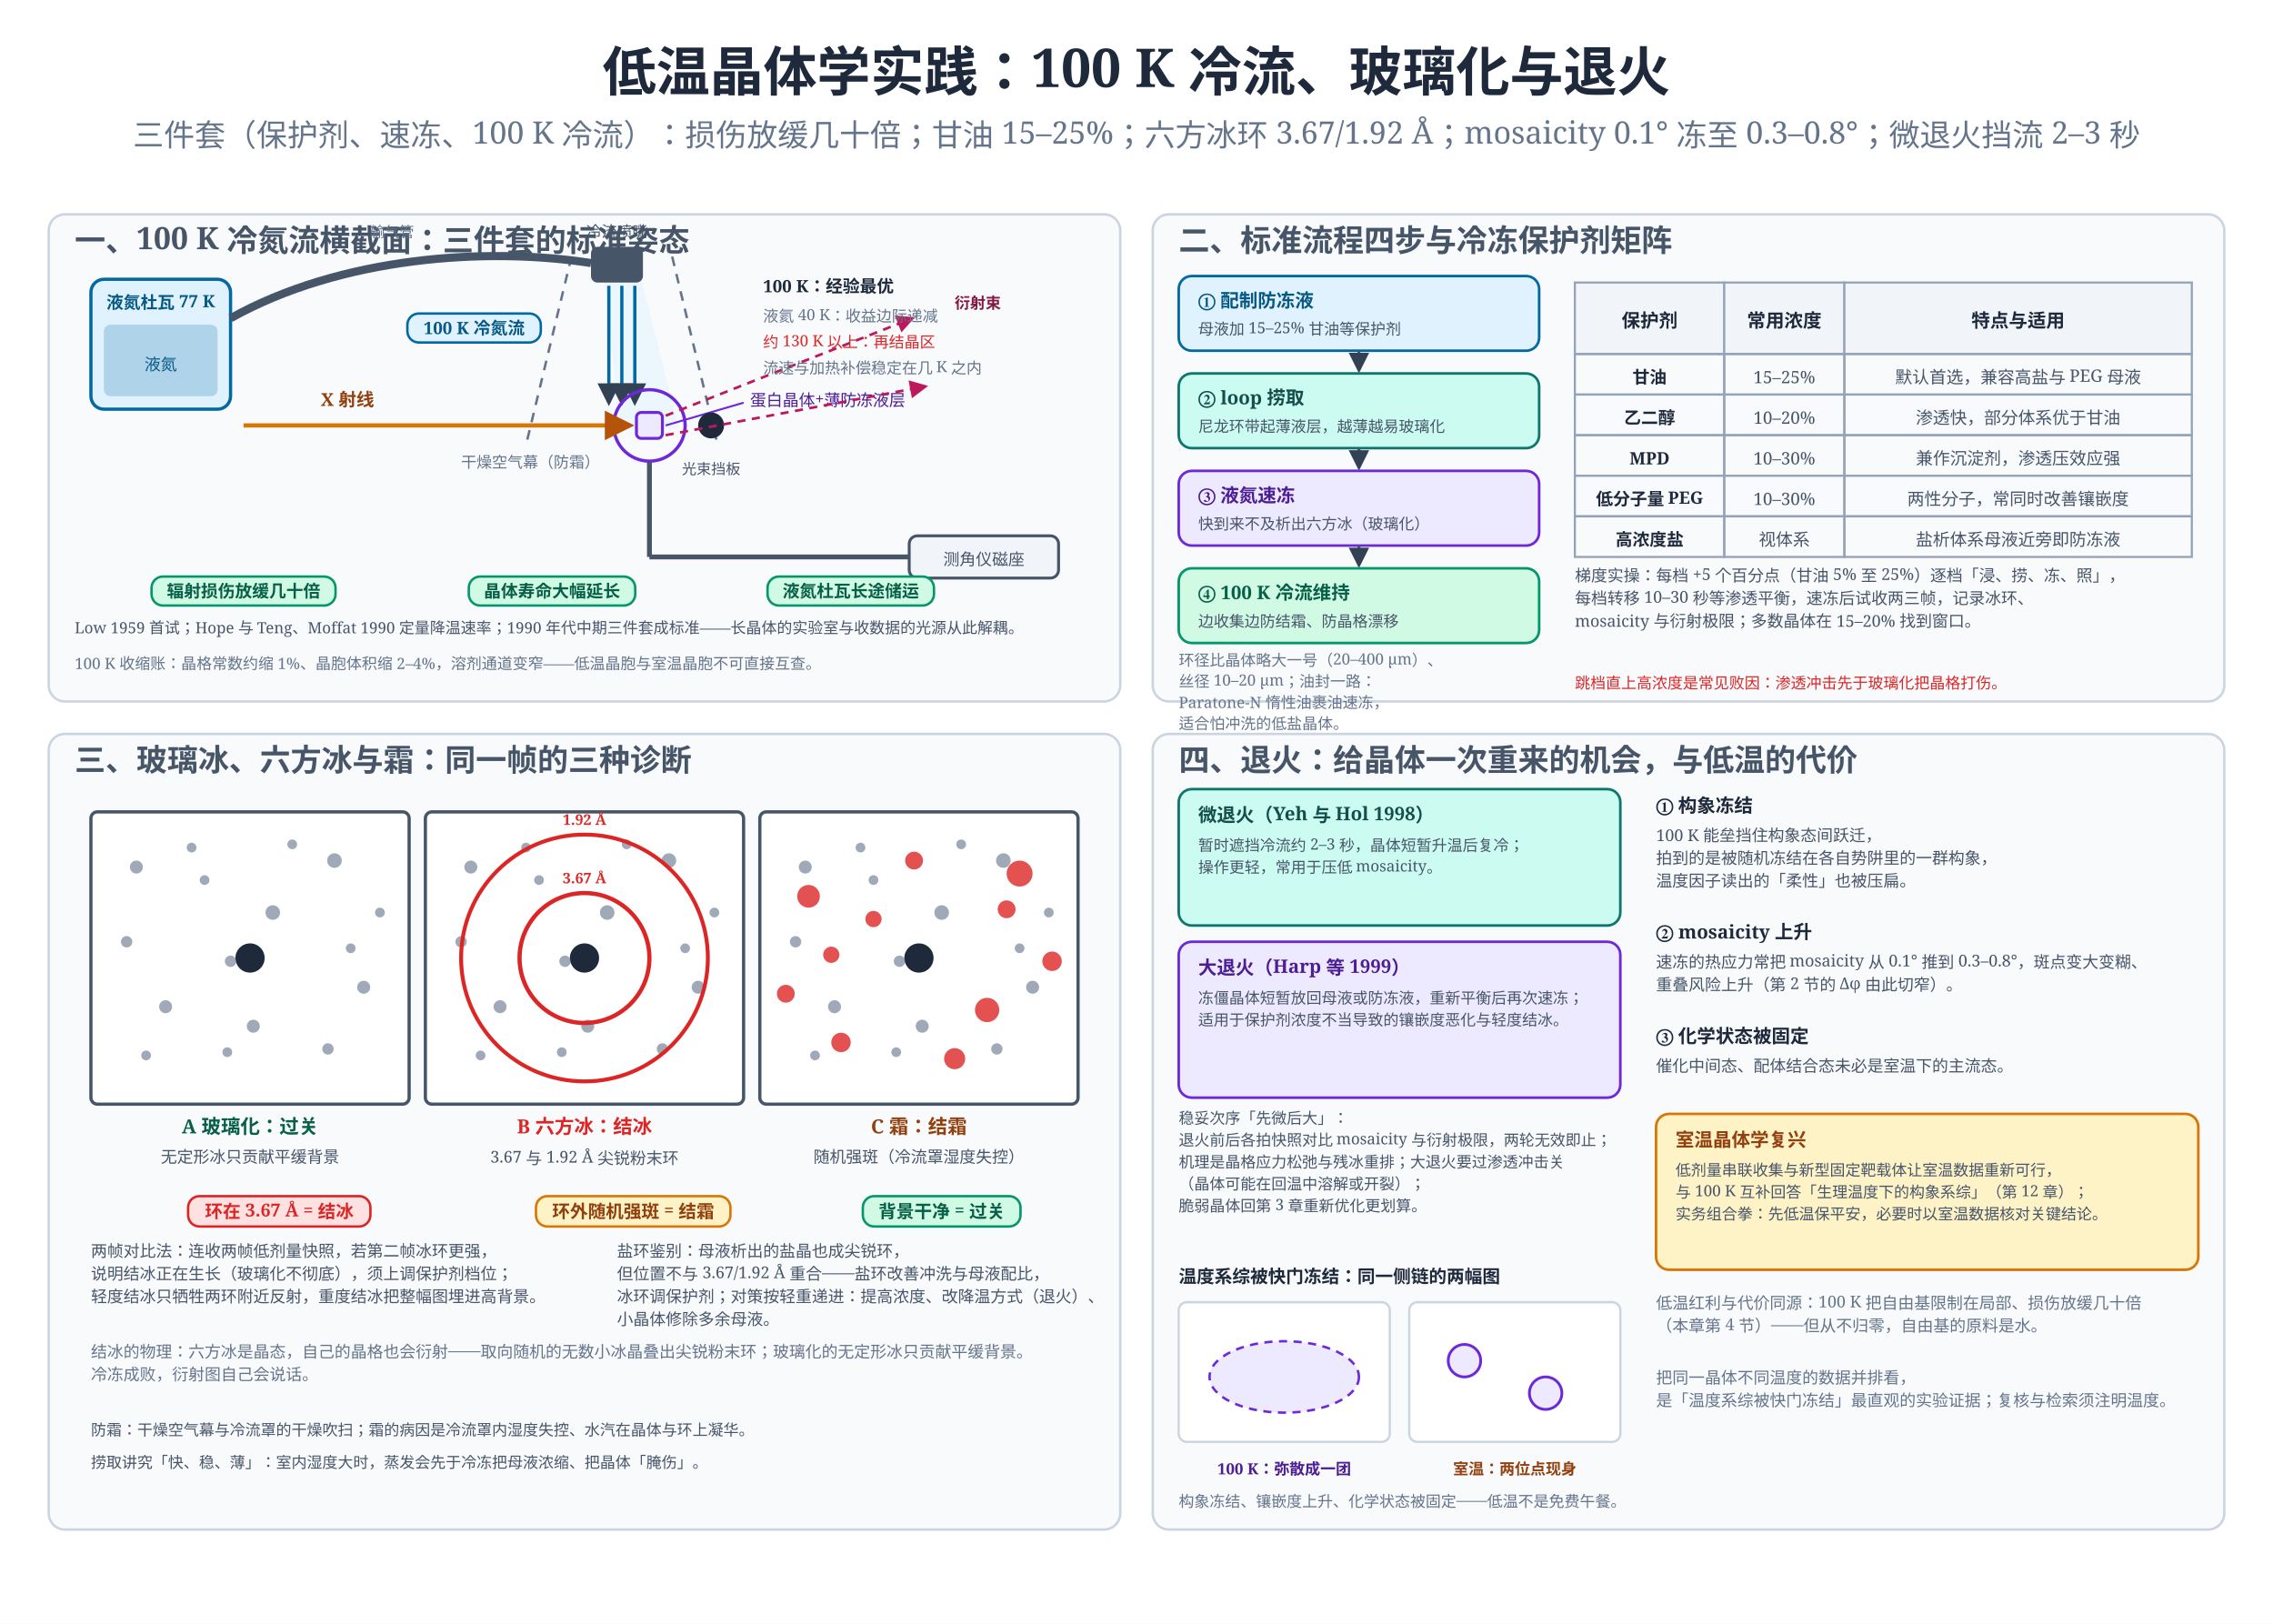
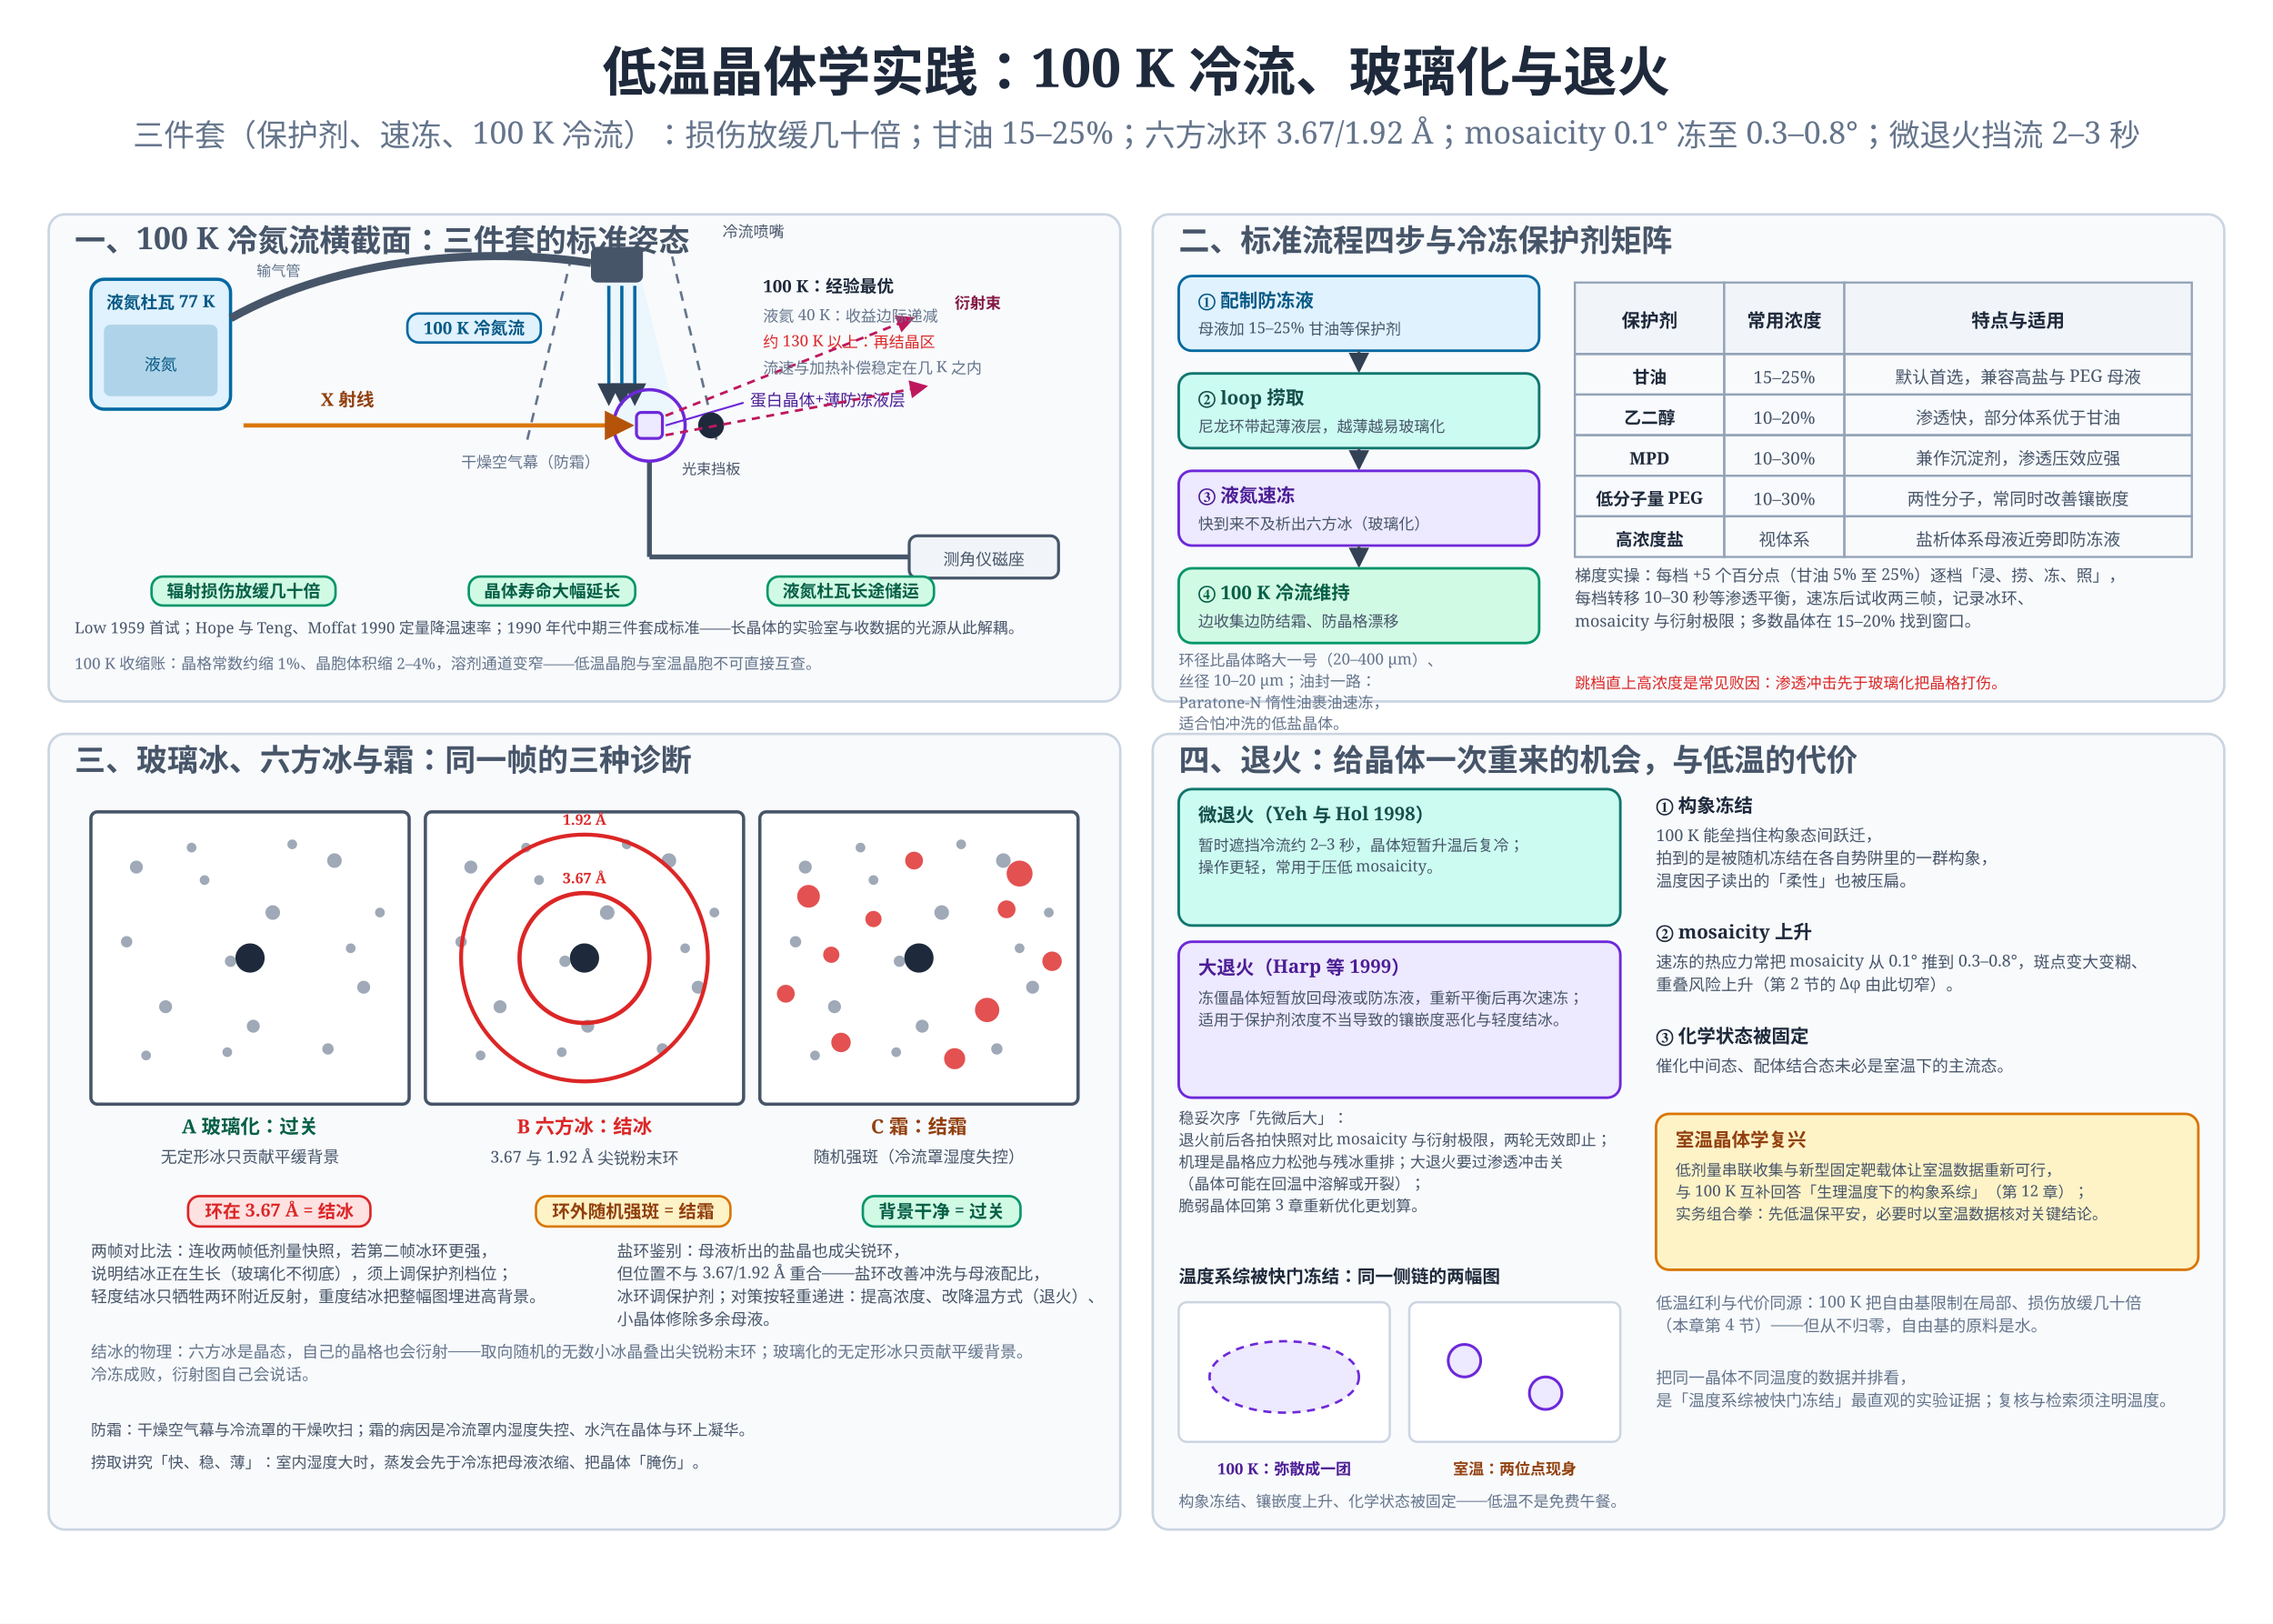
<svg xmlns="http://www.w3.org/2000/svg" width="1400" height="1000" viewBox="0 0 1400 1000" font-family="Noto Serif SC, LXGW WenKai, Songti SC, serif">
  <defs>
    <marker id="arr-ink" viewBox="0 0 10 10" refX="8.5" refY="5" markerWidth="7" markerHeight="7" orient="auto-start-reverse">
      <path d="M0,0 L10,5 L0,10 z" fill="#334155" />
    </marker>
    <marker id="arr-dna" viewBox="0 0 10 10" refX="8.5" refY="5" markerWidth="7" markerHeight="7" orient="auto-start-reverse">
      <path d="M0,0 L10,5 L0,10 z" fill="#0f766e" />
    </marker>
    <marker id="arr-rna" viewBox="0 0 10 10" refX="8.5" refY="5" markerWidth="7" markerHeight="7" orient="auto-start-reverse">
      <path d="M0,0 L10,5 L0,10 z" fill="#b45309" />
    </marker>
    <marker id="arr-pro" viewBox="0 0 10 10" refX="8.5" refY="5" markerWidth="7" markerHeight="7" orient="auto-start-reverse">
      <path d="M0,0 L10,5 L0,10 z" fill="#6d28d9" />
    </marker>
    <marker id="arr-enz" viewBox="0 0 10 10" refX="8.5" refY="5" markerWidth="7" markerHeight="7" orient="auto-start-reverse">
      <path d="M0,0 L10,5 L0,10 z" fill="#be185d" />
    </marker>
    <marker id="arr-acc" viewBox="0 0 10 10" refX="8.5" refY="5" markerWidth="7" markerHeight="7" orient="auto-start-reverse">
      <path d="M0,0 L10,5 L0,10 z" fill="#0369a1" />
    </marker>
    <marker id="arr-ok" viewBox="0 0 10 10" refX="8.5" refY="5" markerWidth="7" markerHeight="7" orient="auto-start-reverse">
      <path d="M0,0 L10,5 L0,10 z" fill="#059669" />
    </marker>
    <marker id="arr-warn" viewBox="0 0 10 10" refX="8.5" refY="5" markerWidth="7" markerHeight="7" orient="auto-start-reverse">
      <path d="M0,0 L10,5 L0,10 z" fill="#b45309" />
    </marker>
    <marker id="arr-bad" viewBox="0 0 10 10" refX="8.5" refY="5" markerWidth="7" markerHeight="7" orient="auto-start-reverse">
      <path d="M0,0 L10,5 L0,10 z" fill="#dc2626" />
    </marker>
    <marker id="arr-mute" viewBox="0 0 10 10" refX="8.5" refY="5" markerWidth="7" markerHeight="7" orient="auto-start-reverse">
      <path d="M0,0 L10,5 L0,10 z" fill="#94a3b8" />
    </marker>
  </defs>
  <rect x="0" y="0" width="1400" height="1000" fill="#ffffff" />
  <text x="700" y="56" text-anchor="middle" font-size="33" font-weight="700" fill="#1e293b">低温晶体学实践：100 K 冷流、玻璃化与退火</text>
  <text x="700" y="90" text-anchor="middle" font-size="19" fill="#64748b">三件套（保护剂、速冻、100 K 冷流）：损伤放缓几十倍；甘油 15–25%；六方冰环 3.67/1.92 Å；mosaicity 0.1° 冻至 0.3–0.8°；微退火挡流 2–3 秒</text>
  <rect x="30" y="132" width="660" height="300" rx="10" fill="#f8fafc" stroke="#cbd5e1" stroke-width="1.5" />
  <text x="46" y="154.84" font-size="19" fill="#475569" font-weight="700">一、100 K 冷氮流横截面：三件套的标准姿态</text>
  <polygon points="372,168 394,168 418,264 382,264" fill="#e0f2fe" fill-opacity="0.5" />
  <line x1="352" y1="158" x2="324" y2="274" stroke="#64748b" stroke-width="1.5" stroke-dasharray="6 5" />
  <line x1="414" y1="158" x2="442" y2="274" stroke="#64748b" stroke-width="1.5" stroke-dasharray="6 5" />
  <rect x="56" y="172" width="86" height="80" rx="8" fill="#e0f2fe" stroke="#0369a1" stroke-width="2" />
  <rect x="64" y="200" width="70" height="44" rx="4" fill="#0369a1" fill-opacity="0.22" />
  <text x="99" y="190" font-size="10.5" fill="#075985" text-anchor="middle" font-weight="700">液氮杜瓦 77 K</text>
  <text x="99" y="228" font-size="10" fill="#075985" text-anchor="middle">液氮</text>
  <path d="M142,196 C210,158 300,152 364,162" fill="none" stroke="#475569" stroke-width="5" />
-   <text x="228" y="146" font-size="9" fill="#64748b">输气管</text>
+   <text x="158" y="170" font-size="9" fill="#64748b">输气管</text>
  <rect x="364" y="152" width="32" height="22" rx="4" fill="#475569" />
-   <text x="380" y="146" font-size="9.5" fill="#475569" text-anchor="middle">冷流喷嘴</text>
+   <text x="445" y="146" font-size="9.5" fill="#475569">冷流喷嘴</text>
  <line x1="375" y1="176" x2="375" y2="248" stroke="#0369a1" stroke-width="2" marker-end="url(#arr-ink)" />
  <line x1="383" y1="176" x2="383" y2="248" stroke="#0369a1" stroke-width="2" marker-end="url(#arr-ink)" />
  <line x1="391" y1="176" x2="391" y2="248" stroke="#0369a1" stroke-width="2" marker-end="url(#arr-ink)" />
  <rect x="250.906" y="193.075" width="82.188" height="17.85" rx="7" fill="#e0f2fe" stroke="#0369a1" stroke-width="1.5" />
  <text x="292" y="205.78" font-size="10.5" fill="#075985" text-anchor="middle" font-weight="700">100 K 冷氮流</text>
  <text x="284" y="288" font-size="9.5" fill="#64748b">干燥空气幕（防霜）</text>
  <rect x="560" y="330" width="92" height="26" rx="5" fill="#f1f5f9" stroke="#475569" stroke-width="1.8" />
  <text x="606" y="348" font-size="10" fill="#475569" text-anchor="middle">测角仪磁座</text>
  <line x1="560" y1="343" x2="400" y2="343" stroke="#475569" stroke-width="3" />
  <line x1="400" y1="343" x2="400" y2="284" stroke="#475569" stroke-width="3" />
  <circle cx="400" cy="262" r="22" fill="none" stroke="#6d28d9" stroke-width="2" />
  <rect x="392" y="254" width="16" height="16" rx="3" fill="#ede9fe" stroke="#6d28d9" stroke-width="1.8" />
  <line x1="410" y1="262" x2="458" y2="248" stroke="#6d28d9" stroke-width="1.2" />
  <text x="462" y="250" font-size="10" fill="#4c1d95">蛋白晶体+薄防冻液层</text>
  <line x1="150" y1="262" x2="388" y2="262" stroke="#d97706" stroke-width="2.6" marker-end="url(#arr-warn)" />
  <text x="214" y="250" font-size="11" fill="#92400e" text-anchor="middle" font-weight="700">X 射线</text>
  <circle cx="438" cy="262" r="8" fill="#1e293b" />
  <text x="438" y="292" font-size="9" fill="#475569" text-anchor="middle">光束挡板</text>
  <line x1="410" y1="256" x2="562" y2="196" stroke="#be185d" stroke-width="1.6" stroke-dasharray="5 4" marker-end="url(#arr-enz)" />
  <line x1="410" y1="268" x2="570" y2="238" stroke="#be185d" stroke-width="1.6" stroke-dasharray="5 4" marker-end="url(#arr-enz)" />
  <text x="588" y="190" font-size="9.5" fill="#831843" font-weight="700">衍射束</text>
  <text x="470" y="180" font-size="10.5" fill="#1e293b" font-weight="700">100 K：经验最优</text>
  <text x="470" y="198" font-size="9.5" fill="#64748b">液氦 40 K：收益边际递减</text>
  <text x="470" y="214" font-size="9.5" fill="#dc2626">约 130 K 以上：再结晶区</text>
  <text x="470" y="230" font-size="9.5" fill="#64748b">流速与加热补偿稳定在几 K 之内</text>
  <rect x="93.332" y="355.075" width="113.335" height="17.85" rx="7" fill="#d1fae5" stroke="#059669" stroke-width="1.5" />
  <text x="150" y="367.78" font-size="10.5" fill="#065f46" text-anchor="middle" font-weight="700">辐射损伤放缓几十倍</text>
  <rect x="288.74" y="355.075" width="102.52" height="17.85" rx="7" fill="#d1fae5" stroke="#059669" stroke-width="1.5" />
  <text x="340" y="367.78" font-size="10.5" fill="#065f46" text-anchor="middle" font-weight="700">晶体寿命大幅延长</text>
  <rect x="472.74" y="355.075" width="102.52" height="17.85" rx="7" fill="#d1fae5" stroke="#059669" stroke-width="1.5" />
  <text x="524" y="367.78" font-size="10.5" fill="#065f46" text-anchor="middle" font-weight="700">液氮杜瓦长途储运</text>
  <text x="46" y="390" font-size="9.5" fill="#475569">Low 1959 首试；Hope 与 Teng、Moffat 1990 定量降温速率；1990 年代中期三件套成标准——长晶体的实验室与收数据的光源从此解耦。</text>
  <text x="46" y="412" font-size="9.5" fill="#64748b">100 K 收缩账：晶格常数约缩 1%、晶胞体积缩 2–4%，溶剂通道变窄——低温晶胞与室温晶胞不可直接互查。</text>
  <rect x="710" y="132" width="660" height="300" rx="10" fill="#f8fafc" stroke="#cbd5e1" stroke-width="1.5" />
  <text x="726" y="154.84" font-size="19" fill="#475569" font-weight="700">二、标准流程四步与冷冻保护剂矩阵</text>
  <rect x="726" y="170" width="222" height="46" rx="8" fill="#e0f2fe" stroke="#0369a1" stroke-width="1.6" />
  <text x="738" y="189" font-size="11.5" fill="#075985" font-weight="700">① 配制防冻液</text>
  <text x="738" y="206" font-size="9.5" fill="#475569">母液加 15–25% 甘油等保护剂</text>
  <line x1="837" y1="216" x2="837" y2="228" stroke="#475569" stroke-width="1.8" marker-end="url(#arr-ink)" />
  <rect x="726" y="230" width="222" height="46" rx="8" fill="#ccfbf1" stroke="#0f766e" stroke-width="1.6" />
  <text x="738" y="249" font-size="11.5" fill="#134e4a" font-weight="700">② loop 捞取</text>
  <text x="738" y="266" font-size="9.5" fill="#475569">尼龙环带起薄液层，越薄越易玻璃化</text>
  <line x1="837" y1="276" x2="837" y2="288" stroke="#475569" stroke-width="1.8" marker-end="url(#arr-ink)" />
  <rect x="726" y="290" width="222" height="46" rx="8" fill="#ede9fe" stroke="#6d28d9" stroke-width="1.6" />
  <text x="738" y="309" font-size="11.5" fill="#4c1d95" font-weight="700">③ 液氮速冻</text>
  <text x="738" y="326" font-size="9.5" fill="#475569">快到来不及析出六方冰（玻璃化）</text>
  <line x1="837" y1="336" x2="837" y2="348" stroke="#475569" stroke-width="1.8" marker-end="url(#arr-ink)" />
  <rect x="726" y="350" width="222" height="46" rx="8" fill="#d1fae5" stroke="#059669" stroke-width="1.6" />
  <text x="738" y="369" font-size="11.5" fill="#065f46" font-weight="700">④ 100 K 冷流维持</text>
  <text x="738" y="386" font-size="9.5" fill="#475569">边收集边防结霜、防晶格漂移</text>
  <text x="726" y="410" font-size="9.5" fill="#64748b">环径比晶体略大一号（20–400 μm）、</text>
  <text x="726" y="423" font-size="9.5" fill="#64748b">丝径 10–20 μm；油封一路：</text>
  <text x="726" y="436" font-size="9.5" fill="#64748b">Paratone-N 惰性油裹油速冻，</text>
  <text x="726" y="449" font-size="9.5" fill="#64748b">适合怕冲洗的低盐晶体。</text>
  <rect x="970" y="174" width="92" height="44" fill="#f1f5f9" stroke="#94a3b8" stroke-width="1.3" />
  <text x="1016" y="201.5" font-size="11.5" fill="#1e293b" text-anchor="middle" font-weight="700">保护剂</text>
  <rect x="1062" y="174" width="74" height="44" fill="#f1f5f9" stroke="#94a3b8" stroke-width="1.3" />
  <text x="1099" y="201.5" font-size="11.5" fill="#1e293b" text-anchor="middle" font-weight="700">常用浓度</text>
  <rect x="1136" y="174" width="214" height="44" fill="#f1f5f9" stroke="#94a3b8" stroke-width="1.3" />
  <text x="1243" y="201.5" font-size="11.5" fill="#1e293b" text-anchor="middle" font-weight="700">特点与适用</text>
  <rect x="970" y="218" width="92" height="25" fill="none" stroke="#94a3b8" stroke-width="1.3" />
  <text x="1016" y="236" font-size="10.5" fill="#1e293b" text-anchor="middle" font-weight="700">甘油</text>
  <rect x="1062" y="218" width="74" height="25" fill="none" stroke="#94a3b8" stroke-width="1.3" />
  <text x="1099" y="236" font-size="10.5" fill="#475569" text-anchor="middle" font-weight="500">15–25%</text>
  <rect x="1136" y="218" width="214" height="25" fill="none" stroke="#94a3b8" stroke-width="1.3" />
  <text x="1243" y="236" font-size="10.5" fill="#475569" text-anchor="middle" font-weight="500">默认首选，兼容高盐与 PEG 母液</text>
  <rect x="970" y="243" width="380" height="25" fill="#f8fafc" fill-opacity="0.85" />
  <rect x="970" y="243" width="92" height="25" fill="none" stroke="#94a3b8" stroke-width="1.3" />
  <text x="1016" y="261" font-size="10.5" fill="#1e293b" text-anchor="middle" font-weight="700">乙二醇</text>
  <rect x="1062" y="243" width="74" height="25" fill="none" stroke="#94a3b8" stroke-width="1.3" />
  <text x="1099" y="261" font-size="10.5" fill="#475569" text-anchor="middle" font-weight="500">10–20%</text>
  <rect x="1136" y="243" width="214" height="25" fill="none" stroke="#94a3b8" stroke-width="1.3" />
  <text x="1243" y="261" font-size="10.5" fill="#475569" text-anchor="middle" font-weight="500">渗透快，部分体系优于甘油</text>
  <rect x="970" y="268" width="92" height="25" fill="none" stroke="#94a3b8" stroke-width="1.3" />
  <text x="1016" y="286" font-size="10.5" fill="#1e293b" text-anchor="middle" font-weight="700">MPD</text>
  <rect x="1062" y="268" width="74" height="25" fill="none" stroke="#94a3b8" stroke-width="1.3" />
  <text x="1099" y="286" font-size="10.5" fill="#475569" text-anchor="middle" font-weight="500">10–30%</text>
  <rect x="1136" y="268" width="214" height="25" fill="none" stroke="#94a3b8" stroke-width="1.3" />
  <text x="1243" y="286" font-size="10.5" fill="#475569" text-anchor="middle" font-weight="500">兼作沉淀剂，渗透压效应强</text>
  <rect x="970" y="293" width="380" height="25" fill="#f8fafc" fill-opacity="0.85" />
  <rect x="970" y="293" width="92" height="25" fill="none" stroke="#94a3b8" stroke-width="1.3" />
  <text x="1016" y="311" font-size="10.5" fill="#1e293b" text-anchor="middle" font-weight="700">低分子量 PEG</text>
  <rect x="1062" y="293" width="74" height="25" fill="none" stroke="#94a3b8" stroke-width="1.3" />
  <text x="1099" y="311" font-size="10.5" fill="#475569" text-anchor="middle" font-weight="500">10–30%</text>
  <rect x="1136" y="293" width="214" height="25" fill="none" stroke="#94a3b8" stroke-width="1.3" />
  <text x="1243" y="311" font-size="10.5" fill="#475569" text-anchor="middle" font-weight="500">两性分子，常同时改善镶嵌度</text>
  <rect x="970" y="318" width="92" height="25" fill="none" stroke="#94a3b8" stroke-width="1.3" />
  <text x="1016" y="336" font-size="10.5" fill="#1e293b" text-anchor="middle" font-weight="700">高浓度盐</text>
  <rect x="1062" y="318" width="74" height="25" fill="none" stroke="#94a3b8" stroke-width="1.3" />
  <text x="1099" y="336" font-size="10.5" fill="#475569" text-anchor="middle" font-weight="500">视体系</text>
  <rect x="1136" y="318" width="214" height="25" fill="none" stroke="#94a3b8" stroke-width="1.3" />
  <text x="1243" y="336" font-size="10.5" fill="#475569" text-anchor="middle" font-weight="500">盐析体系母液近旁即防冻液</text>
  <text x="970" y="358" font-size="10" fill="#475569">梯度实操：每档 +5 个百分点（甘油 5% 至 25%）逐档「浸、捞、冻、照」，</text>
  <text x="970" y="372" font-size="10" fill="#475569">每档转移 10–30 秒等渗透平衡，速冻后试收两三帧，记录冰环、</text>
  <text x="970" y="386" font-size="10" fill="#475569">mosaicity 与衍射极限；多数晶体在 15–20% 找到窗口。</text>
  <text x="970" y="424" font-size="9.5" fill="#dc2626">跳档直上高浓度是常见败因：渗透冲击先于玻璃化把晶格打伤。</text>
  <rect x="30" y="452" width="660" height="490" rx="10" fill="#f8fafc" stroke="#cbd5e1" stroke-width="1.5" />
  <text x="46" y="474.84" font-size="19" fill="#475569" font-weight="700">三、玻璃冰、六方冰与霜：同一帧的三种诊断</text>
  <rect x="56" y="500" width="196" height="180" rx="4" fill="#ffffff" stroke="#475569" stroke-width="2" />
  <circle cx="154" cy="590" r="9" fill="#1e293b" />
  <circle cx="84" cy="534" r="4" fill="#64748b" fill-opacity="0.62" />
  <circle cx="118" cy="522" r="3" fill="#64748b" fill-opacity="0.62" />
  <circle cx="206" cy="530" r="4.5" fill="#64748b" fill-opacity="0.62" />
  <circle cx="234" cy="562" r="3" fill="#64748b" fill-opacity="0.62" />
  <circle cx="78" cy="580" r="3.5" fill="#64748b" fill-opacity="0.62" />
  <circle cx="102" cy="620" r="4" fill="#64748b" fill-opacity="0.62" />
  <circle cx="140" cy="648" r="3" fill="#64748b" fill-opacity="0.62" />
  <circle cx="180" cy="520" r="3" fill="#64748b" fill-opacity="0.62" />
  <circle cx="224" cy="608" r="4" fill="#64748b" fill-opacity="0.62" />
  <circle cx="90" cy="650" r="3" fill="#64748b" fill-opacity="0.62" />
  <circle cx="168" cy="562" r="4.5" fill="#64748b" fill-opacity="0.62" />
  <circle cx="202" cy="646" r="3.5" fill="#64748b" fill-opacity="0.62" />
  <circle cx="126" cy="542" r="3" fill="#64748b" fill-opacity="0.62" />
  <circle cx="156" cy="632" r="4" fill="#64748b" fill-opacity="0.62" />
  <circle cx="142" cy="592" r="3.5" fill="#64748b" fill-opacity="0.62" />
  <circle cx="216" cy="584" r="3" fill="#64748b" fill-opacity="0.62" />
  <rect x="262" y="500" width="196" height="180" rx="4" fill="#ffffff" stroke="#475569" stroke-width="2" />
  <circle cx="360" cy="590" r="9" fill="#1e293b" />
  <circle cx="290" cy="534" r="4" fill="#64748b" fill-opacity="0.62" />
  <circle cx="324" cy="522" r="3" fill="#64748b" fill-opacity="0.62" />
  <circle cx="412" cy="530" r="4.5" fill="#64748b" fill-opacity="0.62" />
  <circle cx="440" cy="562" r="3" fill="#64748b" fill-opacity="0.62" />
  <circle cx="284" cy="580" r="3.5" fill="#64748b" fill-opacity="0.62" />
  <circle cx="308" cy="620" r="4" fill="#64748b" fill-opacity="0.62" />
  <circle cx="346" cy="648" r="3" fill="#64748b" fill-opacity="0.62" />
  <circle cx="386" cy="520" r="3" fill="#64748b" fill-opacity="0.62" />
  <circle cx="430" cy="608" r="4" fill="#64748b" fill-opacity="0.62" />
  <circle cx="296" cy="650" r="3" fill="#64748b" fill-opacity="0.62" />
  <circle cx="374" cy="562" r="4.5" fill="#64748b" fill-opacity="0.62" />
  <circle cx="408" cy="646" r="3.5" fill="#64748b" fill-opacity="0.62" />
  <circle cx="332" cy="542" r="3" fill="#64748b" fill-opacity="0.62" />
  <circle cx="362" cy="632" r="4" fill="#64748b" fill-opacity="0.62" />
  <circle cx="348" cy="592" r="3.5" fill="#64748b" fill-opacity="0.62" />
  <circle cx="422" cy="584" r="3" fill="#64748b" fill-opacity="0.62" />
  <circle cx="360" cy="590" r="40" fill="none" stroke="#dc2626" stroke-width="2.6" />
  <circle cx="360" cy="590" r="76" fill="none" stroke="#dc2626" stroke-width="2.4" />
  <text x="360" y="544" font-size="9" fill="#dc2626" text-anchor="middle" font-weight="700">3.67 Å</text>
  <text x="360" y="508" font-size="9" fill="#dc2626" text-anchor="middle" font-weight="700">1.92 Å</text>
  <rect x="468" y="500" width="196" height="180" rx="4" fill="#ffffff" stroke="#475569" stroke-width="2" />
  <circle cx="566" cy="590" r="9" fill="#1e293b" />
  <circle cx="496" cy="534" r="4" fill="#64748b" fill-opacity="0.62" />
  <circle cx="530" cy="522" r="3" fill="#64748b" fill-opacity="0.62" />
  <circle cx="618" cy="530" r="4.5" fill="#64748b" fill-opacity="0.62" />
  <circle cx="646" cy="562" r="3" fill="#64748b" fill-opacity="0.62" />
  <circle cx="490" cy="580" r="3.5" fill="#64748b" fill-opacity="0.62" />
  <circle cx="514" cy="620" r="4" fill="#64748b" fill-opacity="0.62" />
  <circle cx="552" cy="648" r="3" fill="#64748b" fill-opacity="0.62" />
  <circle cx="592" cy="520" r="3" fill="#64748b" fill-opacity="0.62" />
  <circle cx="636" cy="608" r="4" fill="#64748b" fill-opacity="0.62" />
  <circle cx="502" cy="650" r="3" fill="#64748b" fill-opacity="0.62" />
  <circle cx="580" cy="562" r="4.5" fill="#64748b" fill-opacity="0.62" />
  <circle cx="614" cy="646" r="3.5" fill="#64748b" fill-opacity="0.62" />
  <circle cx="538" cy="542" r="3" fill="#64748b" fill-opacity="0.62" />
  <circle cx="568" cy="632" r="4" fill="#64748b" fill-opacity="0.62" />
  <circle cx="554" cy="592" r="3.5" fill="#64748b" fill-opacity="0.62" />
  <circle cx="628" cy="584" r="3" fill="#64748b" fill-opacity="0.62" />
  <circle cx="498" cy="552" r="7" fill="#dc2626" fill-opacity="0.8" />
  <circle cx="628" cy="538" r="8" fill="#dc2626" fill-opacity="0.8" />
  <circle cx="518" cy="642" r="6" fill="#dc2626" fill-opacity="0.8" />
  <circle cx="608" cy="622" r="7.5" fill="#dc2626" fill-opacity="0.8" />
  <circle cx="648" cy="592" r="6" fill="#dc2626" fill-opacity="0.8" />
  <circle cx="484" cy="612" r="5.5" fill="#dc2626" fill-opacity="0.8" />
  <circle cx="538" cy="566" r="5" fill="#dc2626" fill-opacity="0.8" />
  <circle cx="588" cy="652" r="6.5" fill="#dc2626" fill-opacity="0.8" />
  <circle cx="563" cy="530" r="5.5" fill="#dc2626" fill-opacity="0.8" />
  <circle cx="512" cy="588" r="5" fill="#dc2626" fill-opacity="0.8" />
  <circle cx="620" cy="560" r="5.5" fill="#dc2626" fill-opacity="0.8" />
  <text x="154" y="698" font-size="12" fill="#065f46" text-anchor="middle" font-weight="700">A 玻璃化：过关</text>
  <text x="154" y="716" font-size="10" fill="#475569" text-anchor="middle">无定形冰只贡献平缓背景</text>
  <text x="360" y="698" font-size="12" fill="#dc2626" text-anchor="middle" font-weight="700">B 六方冰：结冰</text>
  <text x="360" y="716" font-size="10" fill="#475569" text-anchor="middle">3.67 与 1.92 Å 尖锐粉末环</text>
  <text x="566" y="698" font-size="12" fill="#92400e" text-anchor="middle" font-weight="700">C 霜：结霜</text>
  <text x="566" y="716" font-size="10" fill="#475569" text-anchor="middle">随机强斑（冷流罩湿度失控）</text>
  <rect x="115.847" y="736.65" width="112.305" height="18.7" rx="7" fill="#fee2e2" stroke="#dc2626" stroke-width="1.5" />
  <text x="172" y="749.96" font-size="11" fill="#dc2626" text-anchor="middle" font-weight="700">环在 3.67 Å = 结冰</text>
  <rect x="330.109" y="736.65" width="119.783" height="18.7" rx="7" fill="#fef3c7" stroke="#d97706" stroke-width="1.5" />
  <text x="390" y="749.96" font-size="11" fill="#92400e" text-anchor="middle" font-weight="700">环外随机强斑 = 结霜</text>
  <rect x="531.439" y="736.65" width="97.123" height="18.7" rx="7" fill="#d1fae5" stroke="#059669" stroke-width="1.5" />
  <text x="580" y="749.96" font-size="11" fill="#065f46" text-anchor="middle" font-weight="700">背景干净 = 过关</text>
  <text x="56" y="774" font-size="10" fill="#475569">两帧对比法：连收两帧低剂量快照，若第二帧冰环更强，</text>
  <text x="56" y="788" font-size="10" fill="#475569">说明结冰正在生长（玻璃化不彻底），须上调保护剂档位；</text>
  <text x="56" y="802" font-size="10" fill="#475569">轻度结冰只牺牲两环附近反射，重度结冰把整幅图埋进高背景。</text>
  <text x="380" y="774" font-size="10" fill="#475569">盐环鉴别：母液析出的盐晶也成尖锐环，</text>
  <text x="380" y="788" font-size="10" fill="#475569">但位置不与 3.67/1.92 Å 重合——盐环改善冲洗与母液配比，</text>
  <text x="380" y="802" font-size="10" fill="#475569">冰环调保护剂；对策按轻重递进：提高浓度、改降温方式（退火）、</text>
  <text x="380" y="816" font-size="10" fill="#475569">小晶体修除多余母液。</text>
  <text x="56" y="836" font-size="10" fill="#64748b">结冰的物理：六方冰是晶态，自己的晶格也会衍射——取向随机的无数小冰晶叠出尖锐粉末环；玻璃化的无定形冰只贡献平缓背景。</text>
  <text x="56" y="850" font-size="10" fill="#64748b">冷冻成败，衍射图自己会说话。</text>
  <text x="56" y="884" font-size="9.5" fill="#475569">防霜：干燥空气幕与冷流罩的干燥吹扫；霜的病因是冷流罩内湿度失控、水汽在晶体与环上凝华。</text>
  <text x="56" y="904" font-size="9.5" fill="#475569">捞取讲究「快、稳、薄」：室内湿度大时，蒸发会先于冷冻把母液浓缩、把晶体「腌伤」。</text>
  <rect x="710" y="452" width="660" height="490" rx="10" fill="#f8fafc" stroke="#cbd5e1" stroke-width="1.5" />
  <text x="726" y="474.84" font-size="19" fill="#475569" font-weight="700">四、退火：给晶体一次重来的机会，与低温的代价</text>
  <rect x="726" y="486" width="272" height="84" rx="8" fill="#ccfbf1" stroke="#0f766e" stroke-width="1.6" />
  <text x="738" y="506" font-size="11.5" fill="#134e4a" font-weight="700">微退火（Yeh 与 Hol 1998）</text>
  <text x="738" y="524" font-size="9.5" fill="#475569">暂时遮挡冷流约 2–3 秒，晶体短暂升温后复冷；</text>
  <text x="738" y="537.5" font-size="9.5" fill="#475569">操作更轻，常用于压低 mosaicity。</text>
  <rect x="726" y="580" width="272" height="96" rx="8" fill="#ede9fe" stroke="#6d28d9" stroke-width="1.6" />
  <text x="738" y="600" font-size="11.5" fill="#4c1d95" font-weight="700">大退火（Harp 等 1999）</text>
  <text x="738" y="618" font-size="9.5" fill="#475569">冻僵晶体短暂放回母液或防冻液，重新平衡后再次速冻；</text>
  <text x="738" y="631.5" font-size="9.5" fill="#475569">适用于保护剂浓度不当导致的镶嵌度恶化与轻度结冰。</text>
  <text x="726" y="692" font-size="9.5" fill="#475569">稳妥次序「先微后大」：</text>
  <text x="726" y="705.5" font-size="9.5" fill="#475569">退火前后各拍快照对比 mosaicity 与衍射极限，两轮无效即止；</text>
  <text x="726" y="719" font-size="9.5" fill="#475569">机理是晶格应力松弛与残冰重排；大退火要过渗透冲击关</text>
  <text x="726" y="732.5" font-size="9.5" fill="#475569">（晶体可能在回温中溶解或开裂）；</text>
  <text x="726" y="746" font-size="9.5" fill="#475569">脆弱晶体回第 3 章重新优化更划算。</text>
  <text x="726" y="790" font-size="11" fill="#1e293b" font-weight="700">温度系综被快门冻结：同一侧链的两幅图</text>
  <rect x="726" y="802" width="130" height="86" rx="5" fill="#ffffff" stroke="#cbd5e1" stroke-width="1.4" />
  <ellipse cx="791" cy="848" rx="46" ry="22" fill="#ede9fe" stroke="#6d28d9" stroke-width="1.5" stroke-dasharray="5 4" />
  <text x="791" y="908" font-size="9.5" fill="#4c1d95" text-anchor="middle" font-weight="600">100 K：弥散成一团</text>
  <rect x="868" y="802" width="130" height="86" rx="5" fill="#ffffff" stroke="#cbd5e1" stroke-width="1.4" />
  <circle cx="902" cy="838" r="10" fill="#ede9fe" stroke="#6d28d9" stroke-width="1.7" />
  <circle cx="952" cy="858" r="10" fill="#ede9fe" stroke="#6d28d9" stroke-width="1.7" />
  <text x="933" y="908" font-size="9.5" fill="#92400e" text-anchor="middle" font-weight="600">室温：两位点现身</text>
  <text x="726" y="928" font-size="9.5" fill="#64748b">构象冻结、镶嵌度上升、化学状态被固定——低温不是免费午餐。</text>
  <text x="1020" y="500" font-size="11.5" fill="#1e293b" font-weight="700">① 构象冻结</text>
  <text x="1020" y="518" font-size="10" fill="#475569">100 K 能垒挡住构象态间跃迁，</text>
  <text x="1020" y="532" font-size="10" fill="#475569">拍到的是被随机冻结在各自势阱里的一群构象，</text>
  <text x="1020" y="546" font-size="10" fill="#475569">温度因子读出的「柔性」也被压扁。</text>
  <text x="1020" y="578" font-size="11.5" fill="#1e293b" font-weight="700">② mosaicity 上升</text>
  <text x="1020" y="596" font-size="10" fill="#475569">速冻的热应力常把 mosaicity 从 0.1° 推到 0.3–0.8°，斑点变大变糊、</text>
  <text x="1020" y="610" font-size="10" fill="#475569">重叠风险上升（第 2 节的 Δφ 由此切窄）。</text>
  <text x="1020" y="642" font-size="11.5" fill="#1e293b" font-weight="700">③ 化学状态被固定</text>
  <text x="1020" y="660" font-size="10" fill="#475569">催化中间态、配体结合态未必是室温下的主流态。</text>
  <rect x="1020" y="686" width="334" height="96" rx="8" fill="#fef3c7" stroke="#d97706" stroke-width="1.6" />
  <text x="1032" y="706" font-size="11.5" fill="#92400e" font-weight="700">室温晶体学复兴</text>
  <text x="1032" y="724" font-size="9.5" fill="#475569">低剂量串联收集与新型固定靶载体让室温数据重新可行，</text>
  <text x="1032" y="737.5" font-size="9.5" fill="#475569">与 100 K 互补回答「生理温度下的构象系综」（第 12 章）；</text>
  <text x="1032" y="751" font-size="9.5" fill="#475569">实务组合拳：先低温保平安，必要时以室温数据核对关键结论。</text>
  <text x="1020" y="806" font-size="10" fill="#64748b">低温红利与代价同源：100 K 把自由基限制在局部、损伤放缓几十倍</text>
  <text x="1020" y="820" font-size="10" fill="#64748b">（本章第 4 节）——但从不归零，自由基的原料是水。</text>
  <text x="1020" y="852" font-size="10" fill="#64748b">把同一晶体不同温度的数据并排看，</text>
  <text x="1020" y="866" font-size="10" fill="#64748b">是「温度系综被快门冻结」最直观的实验证据；复核与检索须注明温度。</text>
</svg>
